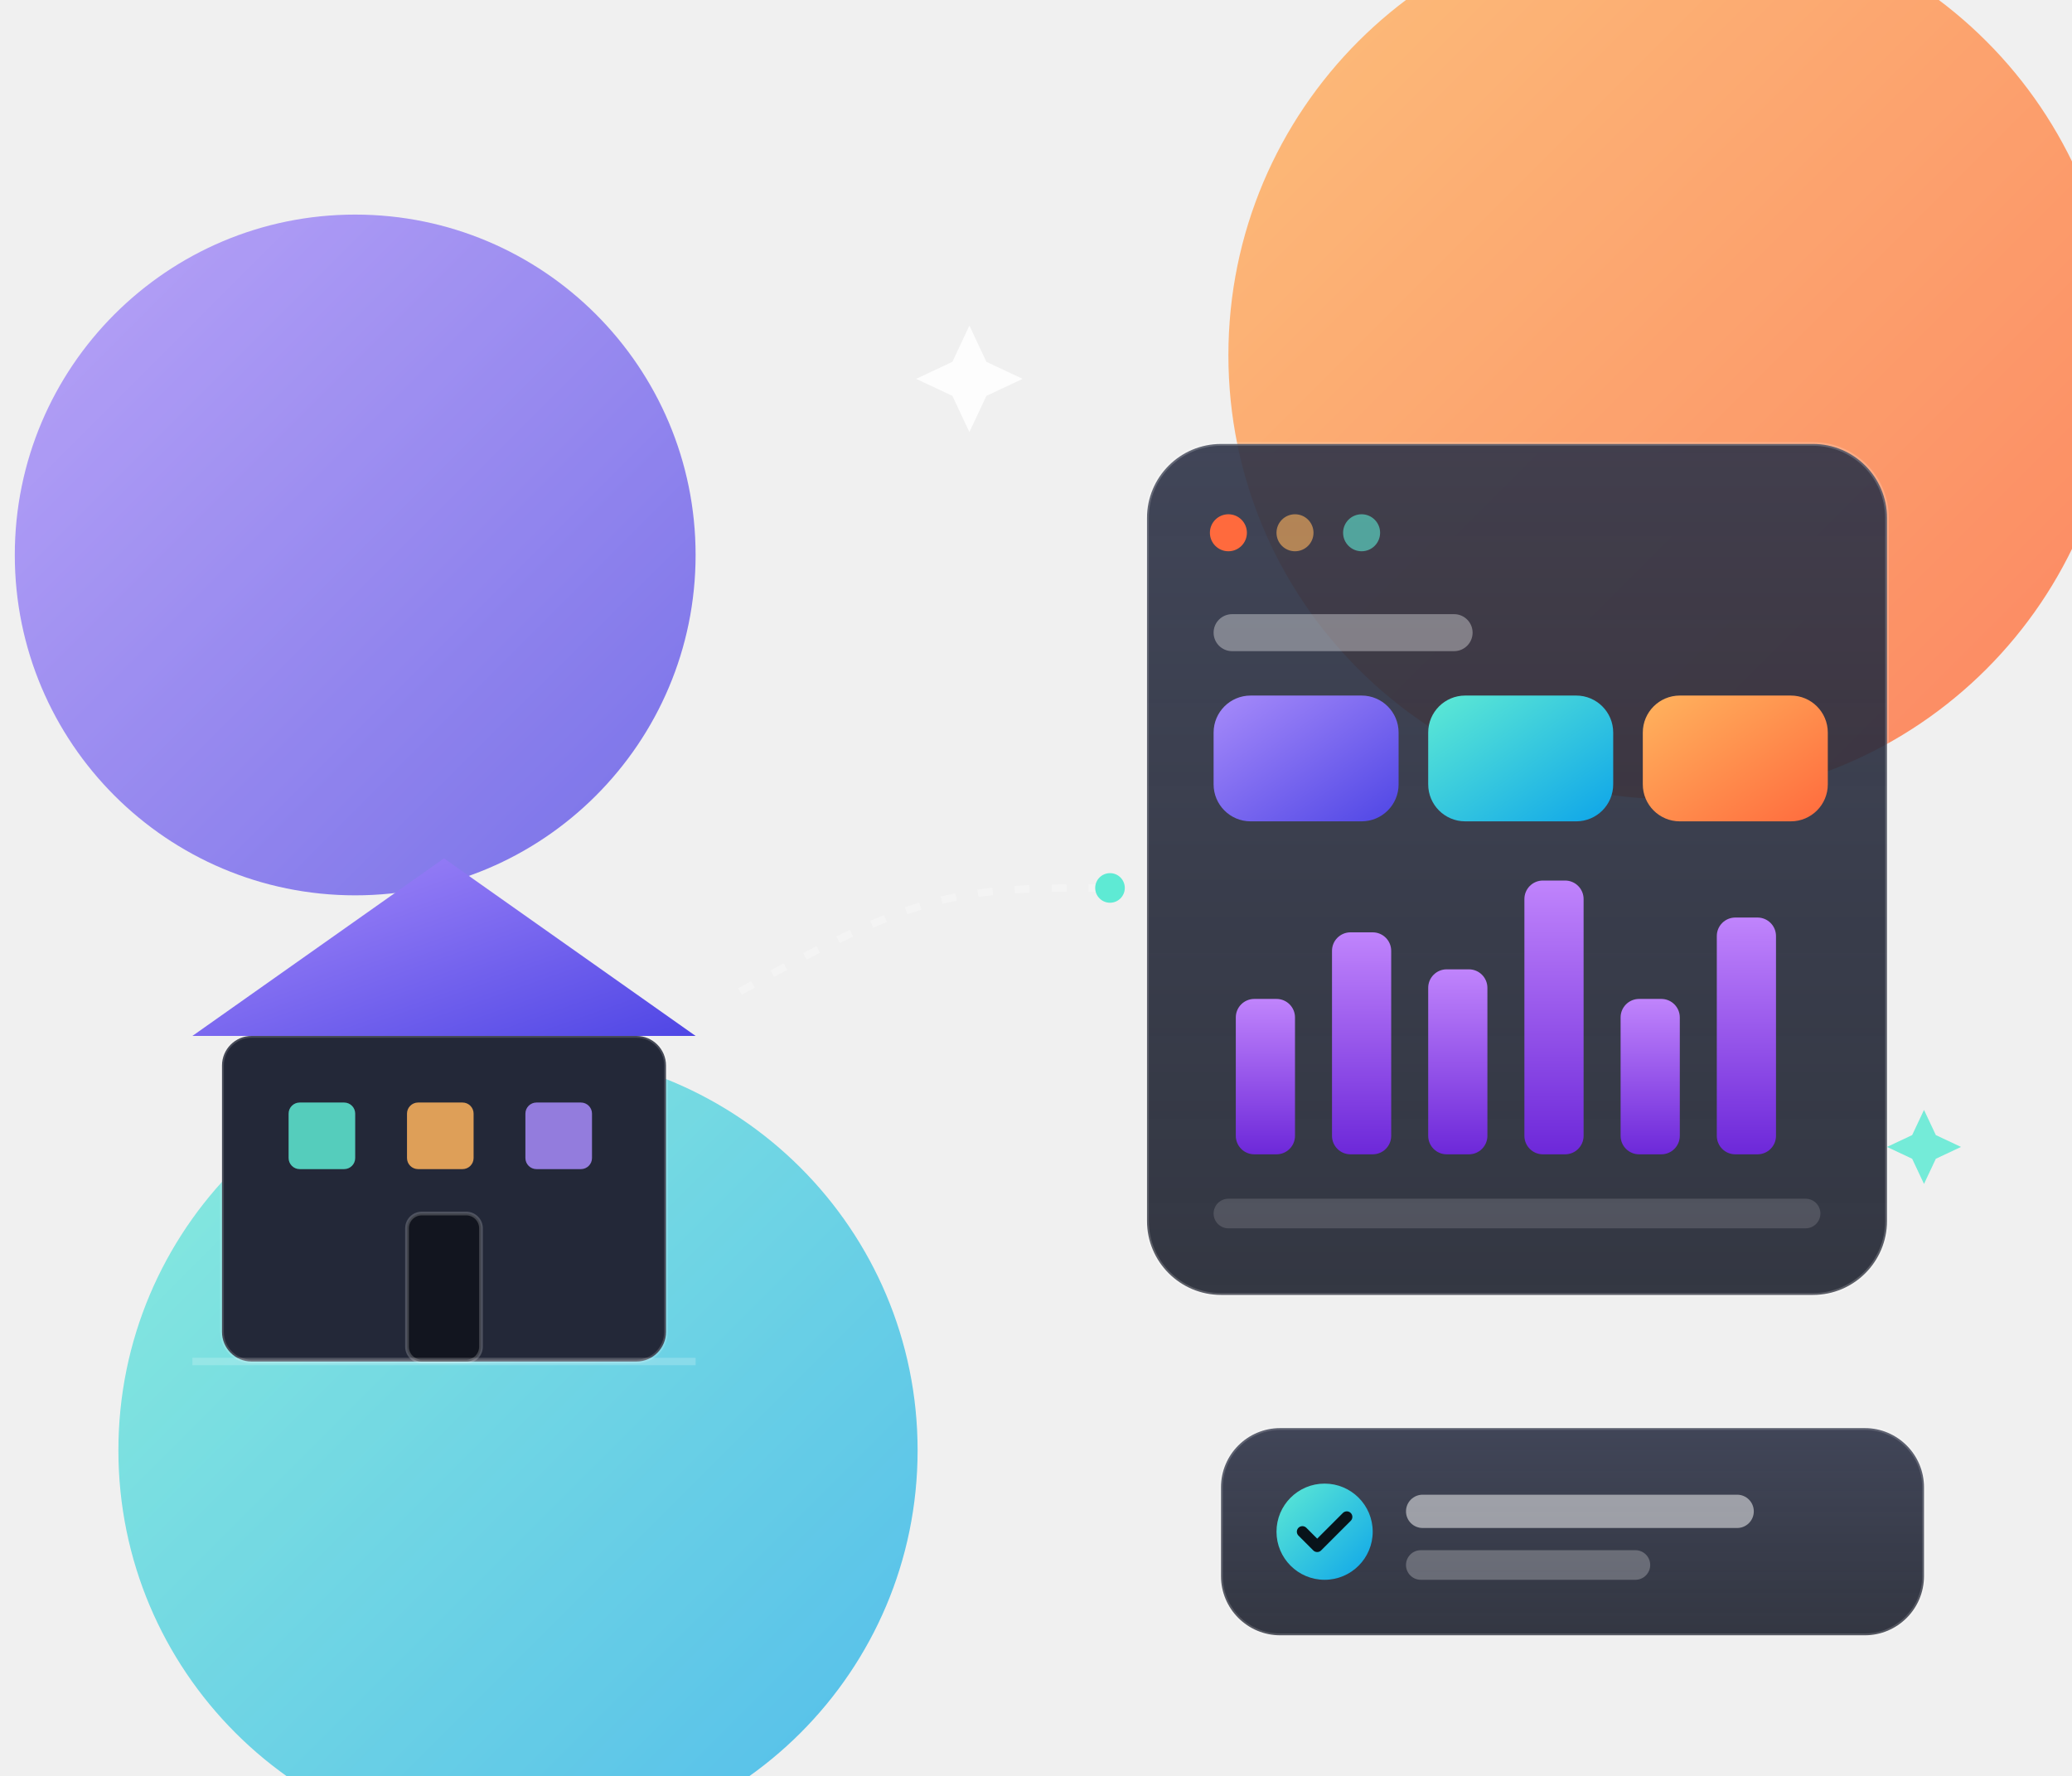
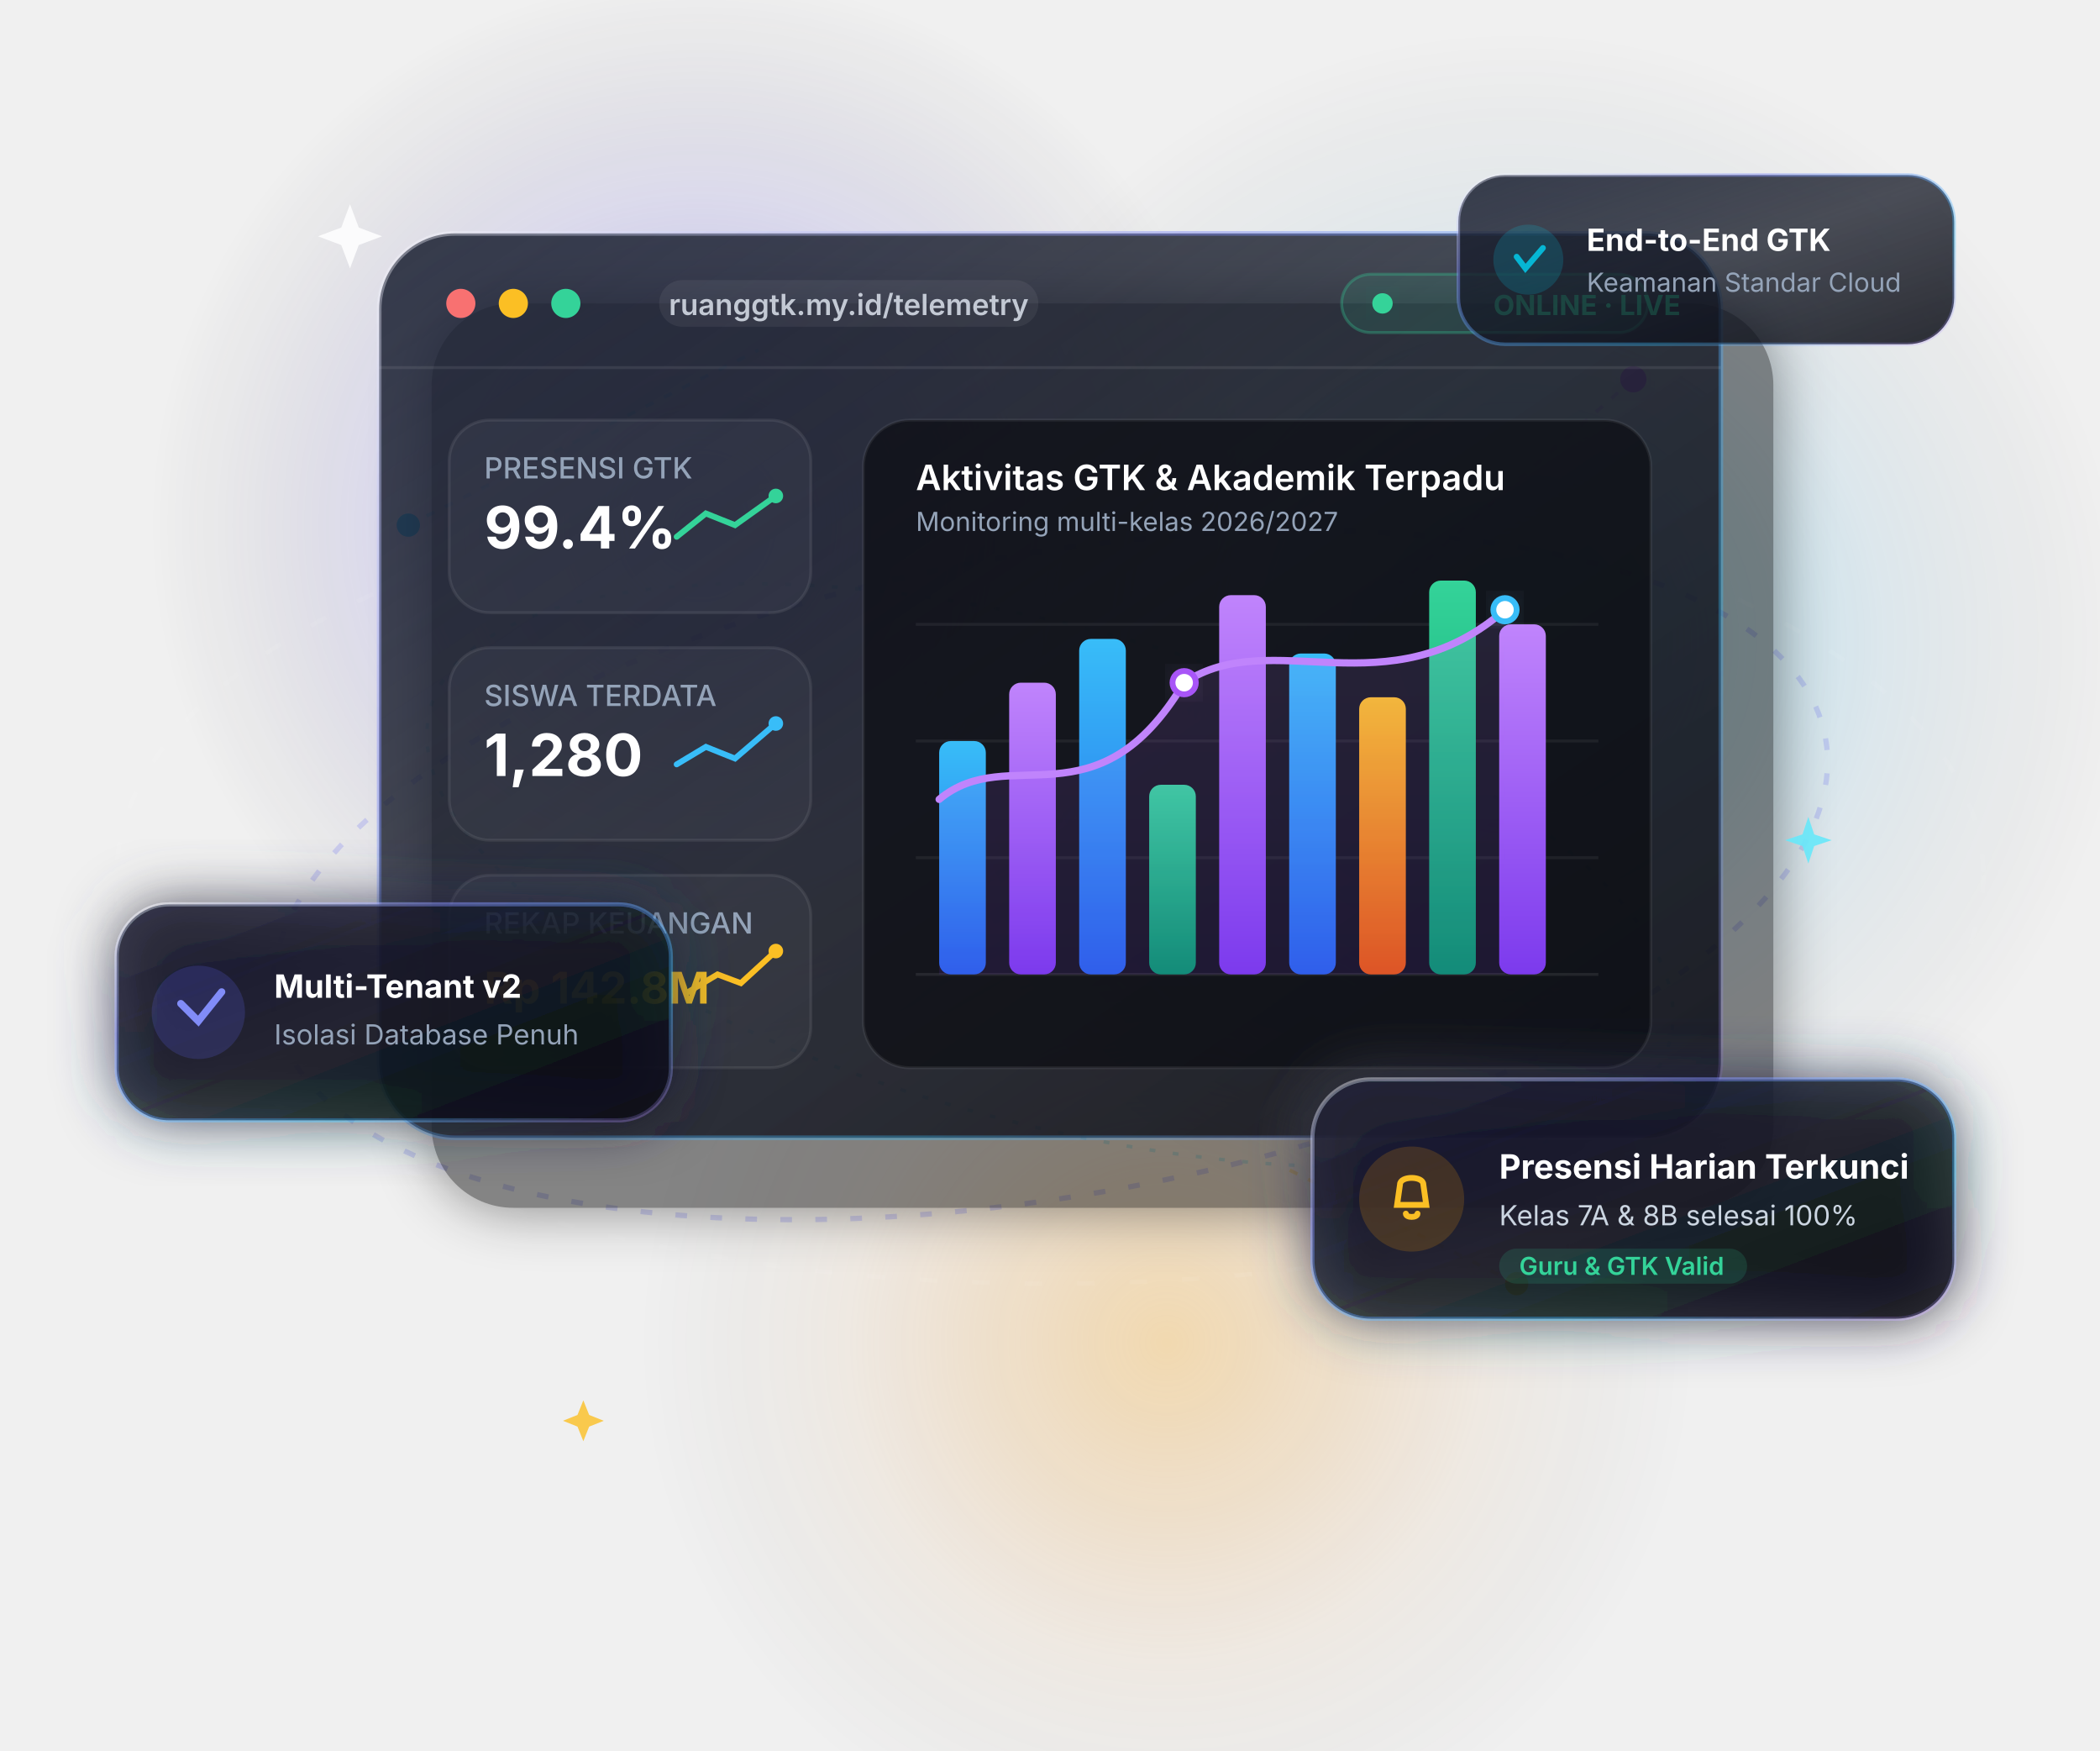
- <svg xmlns="http://www.w3.org/2000/svg" viewBox="0 0 560 480" width="560" height="480" role="img" aria-label="Ilustrasi dashboard Ruang GTK">
+ <svg xmlns="http://www.w3.org/2000/svg" viewBox="0 0 720 600" width="720" height="600" role="img" aria-label="Ruang GTK Vertex Futuristic Dashboard Command Center">
  <defs>
-     <linearGradient id="h-orb-o" x1="0" y1="0" x2="1" y2="1">
-       <stop offset="0" stop-color="#ffb45e" />
-       <stop offset="1" stop-color="#ff6a3d" />
+     <radialGradient id="hero-aura-indigo" cx="50%" cy="50%" r="50%">
+       <stop offset="0%" stop-color="#6366f1" stop-opacity="0.38" />
+       <stop offset="60%" stop-color="#4338ca" stop-opacity="0.12" />
+       <stop offset="100%" stop-color="#090a10" stop-opacity="0" />
+     </radialGradient>
+     <radialGradient id="hero-aura-cyan" cx="50%" cy="50%" r="50%">
+       <stop offset="0%" stop-color="#06b6d4" stop-opacity="0.32" />
+       <stop offset="60%" stop-color="#0284c7" stop-opacity="0.08" />
+       <stop offset="100%" stop-color="#090a10" stop-opacity="0" />
+     </radialGradient>
+     <radialGradient id="hero-aura-amber" cx="50%" cy="50%" r="50%">
+       <stop offset="0%" stop-color="#f59e0b" stop-opacity="0.28" />
+       <stop offset="60%" stop-color="#d97706" stop-opacity="0.06" />
+       <stop offset="100%" stop-color="#090a10" stop-opacity="0" />
+     </radialGradient>
+     <linearGradient id="vtx-glass-pane" x1="0%" y1="0%" x2="100%" y2="100%">
+       <stop offset="0%" stop-color="#1e2436" stop-opacity="0.88" />
+       <stop offset="50%" stop-color="#131724" stop-opacity="0.75" />
+       <stop offset="100%" stop-color="#0a0c14" stop-opacity="0.85" />
    </linearGradient>
-     <linearGradient id="h-orb-v" x1="0" y1="0" x2="1" y2="1">
-       <stop offset="0" stop-color="#a78bfa" />
-       <stop offset="1" stop-color="#4f46e5" />
+     <linearGradient id="vtx-glass-border" x1="0%" y1="0%" x2="100%" y2="100%">
+       <stop offset="0%" stop-color="#ffffff" stop-opacity="0.35" />
+       <stop offset="30%" stop-color="#818cf8" stop-opacity="0.45" />
+       <stop offset="70%" stop-color="#38bdf8" stop-opacity="0.35" />
+       <stop offset="100%" stop-color="#c084fc" stop-opacity="0.2" />
    </linearGradient>
-     <linearGradient id="h-orb-t" x1="0" y1="0" x2="1" y2="1">
-       <stop offset="0" stop-color="#5eead4" />
-       <stop offset="1" stop-color="#0ea5e9" />
+     <linearGradient id="bar-grad-1" x1="0%" y1="0%" x2="0%" y2="100%">
+       <stop offset="0%" stop-color="#38bdf8" />
+       <stop offset="100%" stop-color="#2563eb" />
    </linearGradient>
-     <linearGradient id="h-glass" x1="0" y1="0" x2="0" y2="1">
-       <stop offset="0" stop-color="#31364a" stop-opacity=".92" />
-       <stop offset="1" stop-color="#1a1e2b" stop-opacity=".88" />
+     <linearGradient id="bar-grad-2" x1="0%" y1="0%" x2="0%" y2="100%">
+       <stop offset="0%" stop-color="#c084fc" />
+       <stop offset="100%" stop-color="#7c3aed" />
    </linearGradient>
-     <linearGradient id="h-bar" x1="0" y1="0" x2="0" y2="1">
-       <stop offset="0" stop-color="#c084fc" />
-       <stop offset="1" stop-color="#6d28d9" />
+     <linearGradient id="bar-grad-3" x1="0%" y1="0%" x2="0%" y2="100%">
+       <stop offset="0%" stop-color="#34d399" />
+       <stop offset="100%" stop-color="#059669" />
    </linearGradient>
+     <linearGradient id="bar-grad-4" x1="0%" y1="0%" x2="0%" y2="100%">
+       <stop offset="0%" stop-color="#fbbf24" />
+       <stop offset="100%" stop-color="#ea580c" />
+     </linearGradient>
+     <filter id="vtx-hero-glow" x="-30%" y="-30%" width="160%" height="160%">
+       <feGaussianBlur stdDeviation="10" result="b1" />
+       <feComposite in="SourceGraphic" in2="b1" operator="over" />
+     </filter>
  </defs>
-   <circle cx="452" cy="96" r="120" fill="url(#h-orb-o)" opacity=".8" />
-   <circle cx="96" cy="150" r="92" fill="url(#h-orb-v)" opacity=".75" />
-   <circle cx="140" cy="392" r="108" fill="url(#h-orb-t)" opacity=".7" />
-   <g transform="translate(60 210)">
-     <rect x="0" y="70" width="120" height="88" rx="8" fill="#232838" stroke="rgba(255,255,255,.16)" />
-     <path d="M-8 70 L60 22 L128 70 Z" fill="url(#h-orb-v)" />
-     <rect x="18" y="88" width="18" height="18" rx="3" fill="#5eead4" opacity=".85" />
-     <rect x="50" y="88" width="18" height="18" rx="3" fill="#ffb45e" opacity=".85" />
-     <rect x="82" y="88" width="18" height="18" rx="3" fill="#a78bfa" opacity=".85" />
-     <rect x="50" y="118" width="20" height="40" rx="4" fill="#12151f" stroke="rgba(255,255,255,.2)" />
-     <line x1="-8" y1="158" x2="128" y2="158" stroke="rgba(255,255,255,.2)" stroke-width="2" />
+   <circle cx="240" cy="180" r="190" fill="url(#hero-aura-indigo)" />
+   <circle cx="520" cy="220" r="210" fill="url(#hero-aura-cyan)" />
+   <circle cx="400" cy="460" r="180" fill="url(#hero-aura-amber)" />
+   <ellipse cx="360" cy="300" rx="320" ry="140" fill="none" stroke="rgba(255,255,255,0.06)" stroke-width="1.5" stroke-dasharray="6 12" />
+   <ellipse cx="360" cy="300" rx="270" ry="110" fill="none" stroke="rgba(99,102,241,0.22)" stroke-width="1.8" stroke-dasharray="4 8" transform="rotate(-10 360 300)" />
+   <ellipse cx="360" cy="300" rx="220" ry="85" fill="none" stroke="rgba(6,182,212,0.18)" stroke-width="1.2" stroke-dasharray="2 6" transform="rotate(15 360 300)" />
+   <line x1="140" y1="180" x2="260" y2="120" stroke="rgba(56,189,248,0.3)" stroke-width="1.2" stroke-dasharray="3 4" />
+   <circle cx="140" cy="180" r="4" fill="#38bdf8" filter="url(#vtx-hero-glow)" />
+   <line x1="560" y1="130" x2="480" y2="200" stroke="rgba(192,132,252,0.35)" stroke-width="1.2" stroke-dasharray="3 4" />
+   <circle cx="560" cy="130" r="4.5" fill="#c084fc" filter="url(#vtx-hero-glow)" />
+   <line x1="520" y1="440" x2="440" y2="400" stroke="rgba(251,191,36,0.35)" stroke-width="1.2" stroke-dasharray="3 4" />
+   <circle cx="520" cy="440" r="4" fill="#fbbf24" filter="url(#vtx-hero-glow)" />
+   <g transform="translate(130, 80)">
+     <rect x="18" y="24" width="460" height="310" rx="28" fill="#000000" opacity="0.45" filter="url(#vtx-hero-glow)" />
+     <rect x="0" y="0" width="460" height="310" rx="26" fill="url(#vtx-glass-pane)" stroke="url(#vtx-glass-border)" stroke-width="1.6" />
+     <circle cx="28" cy="24" r="5" fill="#f87171" />
+     <circle cx="46" cy="24" r="5" fill="#fbbf24" />
+     <circle cx="64" cy="24" r="5" fill="#34d399" />
+     <rect x="96" y="16" width="130" height="16" rx="8" fill="rgba(255,255,255,0.06)" />
+     <text x="161" y="28" fill="#c3c9d4" font-family="Inter, sans-serif" font-size="10" font-weight="600" text-anchor="middle">ruanggtk.my.id/telemetry</text>
+     <rect x="330" y="14" width="105" height="20" rx="10" fill="rgba(52,211,153,0.12)" stroke="rgba(52,211,153,0.3)" stroke-width="1" />
+     <circle cx="344" cy="24" r="3.5" fill="#34d399" filter="url(#vtx-hero-glow)" />
+     <text x="382" y="28" fill="#34d399" font-family="Inter, sans-serif" font-size="9.5" font-weight="700">ONLINE · LIVE</text>
+     <line x1="0" y1="46" x2="460" y2="46" stroke="rgba(255,255,255,0.08)" stroke-width="1" />
+     <g transform="translate(24, 64)">
+       <rect x="0" y="0" width="124" height="66" rx="14" fill="rgba(255,255,255,0.04)" stroke="rgba(255,255,255,0.08)" stroke-width="1" />
+       <text x="12" y="20" fill="#94a3b8" font-family="Inter, sans-serif" font-size="10" font-weight="500">PRESENSI GTK</text>
+       <text x="12" y="44" fill="#ffffff" font-family="Inter, sans-serif" font-size="20" font-weight="700">99.4%</text>
+       <path d="M78 40 L88 32 L98 36 L112 26" stroke="#34d399" stroke-width="2" fill="none" stroke-linecap="round" />
+       <circle cx="112" cy="26" r="2.5" fill="#34d399" />
+       <rect x="0" y="78" width="124" height="66" rx="14" fill="rgba(255,255,255,0.04)" stroke="rgba(255,255,255,0.08)" stroke-width="1" />
+       <text x="12" y="98" fill="#94a3b8" font-family="Inter, sans-serif" font-size="10" font-weight="500">SISWA TERDATA</text>
+       <text x="12" y="122" fill="#ffffff" font-family="Inter, sans-serif" font-size="20" font-weight="700">1,280</text>
+       <path d="M78 118 L88 112 L98 116 L112 104" stroke="#38bdf8" stroke-width="2" fill="none" stroke-linecap="round" />
+       <circle cx="112" cy="104" r="2.5" fill="#38bdf8" />
+       <rect x="0" y="156" width="124" height="66" rx="14" fill="rgba(255,255,255,0.04)" stroke="rgba(255,255,255,0.08)" stroke-width="1" />
+       <text x="12" y="176" fill="#94a3b8" font-family="Inter, sans-serif" font-size="10" font-weight="500">REKAP KEUANGAN</text>
+       <text x="12" y="200" fill="#fbbf24" font-family="Inter, sans-serif" font-size="15" font-weight="700">Rp 142.8M</text>
+       <path d="M82 196 L92 190 L100 193 L112 182" stroke="#fbbf24" stroke-width="2" fill="none" stroke-linecap="round" />
+       <circle cx="112" cy="182" r="2.5" fill="#fbbf24" />
+     </g>
+     <g transform="translate(166, 64)">
+       <rect x="0" y="0" width="270" height="222" rx="16" fill="rgba(10,12,18,0.7)" stroke="rgba(255,255,255,0.07)" stroke-width="1" />
+       <text x="18" y="24" fill="#ffffff" font-family="Inter, sans-serif" font-size="12" font-weight="600">Aktivitas GTK &amp; Akademik Terpadu</text>
+       <text x="18" y="38" fill="#94a3b8" font-family="Inter, sans-serif" font-size="9">Monitoring multi-kelas 2026/2027</text>
+       <line x1="18" y1="70" x2="252" y2="70" stroke="rgba(255,255,255,0.06)" stroke-width="1" />
+       <line x1="18" y1="110" x2="252" y2="110" stroke="rgba(255,255,255,0.06)" stroke-width="1" />
+       <line x1="18" y1="150" x2="252" y2="150" stroke="rgba(255,255,255,0.06)" stroke-width="1" />
+       <line x1="18" y1="190" x2="252" y2="190" stroke="rgba(255,255,255,0.08)" stroke-width="1" />
+       <g transform="translate(26, 0)">
+         <rect x="0" y="110" width="16" height="80" rx="4" fill="url(#bar-grad-1)" />
+         <rect x="24" y="90" width="16" height="100" rx="4" fill="url(#bar-grad-2)" />
+         <rect x="48" y="75" width="16" height="115" rx="4" fill="url(#bar-grad-1)" />
+         <rect x="72" y="125" width="16" height="65" rx="4" fill="url(#bar-grad-3)" />
+         <rect x="96" y="60" width="16" height="130" rx="4" fill="url(#bar-grad-2)" />
+         <rect x="120" y="80" width="16" height="110" rx="4" fill="url(#bar-grad-1)" />
+         <rect x="144" y="95" width="16" height="95" rx="4" fill="url(#bar-grad-4)" />
+         <rect x="168" y="55" width="16" height="135" rx="4" fill="url(#bar-grad-3)" />
+         <rect x="192" y="70" width="16" height="120" rx="4" fill="url(#bar-grad-2)" />
+       </g>
+       <path d="M26 130 C 50 110, 80 140, 110 90 C 140 70, 180 100, 220 65 L 220 190 L 26 190 Z" fill="url(#bar-grad-2)" opacity="0.12" />
+       <path d="M26 130 C 50 110, 80 140, 110 90 C 140 70, 180 100, 220 65" stroke="#c084fc" stroke-width="2.5" fill="none" stroke-linecap="round" />
+       <circle cx="110" cy="90" r="4" fill="#ffffff" stroke="#a855f7" stroke-width="2" filter="url(#vtx-hero-glow)" />
+       <circle cx="220" cy="65" r="4" fill="#ffffff" stroke="#38bdf8" stroke-width="2" filter="url(#vtx-hero-glow)" />
+     </g>
  </g>
-   <path d="M200 268 C 250 240, 260 240, 300 240" stroke="rgba(255,255,255,.3)" stroke-width="2" stroke-dasharray="4 6" fill="none" />
-   <circle cx="300" cy="240" r="4" fill="#5eead4" />
-   <g transform="translate(310 120)">
-     <rect x="0" y="0" width="200" height="230" rx="20" fill="url(#h-glass)" stroke="rgba(255,255,255,.18)" />
-     <circle cx="22" cy="24" r="5" fill="#ff6a3d" />
-     <circle cx="40" cy="24" r="5" fill="#ffb45e" opacity=".6" />
-     <circle cx="58" cy="24" r="5" fill="#5eead4" opacity=".6" />
-     <rect x="18" y="46" width="70" height="10" rx="5" fill="rgba(255,255,255,.35)" />
-     <rect x="18" y="68" width="50" height="34" rx="10" fill="url(#h-orb-v)" />
-     <rect x="76" y="68" width="50" height="34" rx="10" fill="url(#h-orb-t)" />
-     <rect x="134" y="68" width="50" height="34" rx="10" fill="url(#h-orb-o)" />
-     <g>
-       <rect x="24" y="150" width="16" height="42" rx="5" fill="url(#h-bar)" />
-       <rect x="50" y="132" width="16" height="60" rx="5" fill="url(#h-bar)" />
-       <rect x="76" y="142" width="16" height="50" rx="5" fill="url(#h-bar)" />
-       <rect x="102" y="118" width="16" height="74" rx="5" fill="url(#h-bar)" />
-       <rect x="128" y="150" width="16" height="42" rx="5" fill="url(#h-bar)" />
-       <rect x="154" y="128" width="16" height="64" rx="5" fill="url(#h-bar)" />
-     </g>
-     <rect x="18" y="204" width="164" height="8" rx="4" fill="rgba(255,255,255,.14)" />
+   <g transform="translate(40, 310)">
+     <rect x="0" y="0" width="190" height="74" rx="18" fill="url(#vtx-glass-pane)" stroke="url(#vtx-glass-border)" stroke-width="1.4" filter="url(#vtx-hero-glow)" />
+     <circle cx="28" cy="37" r="16" fill="rgba(99,102,241,0.2)" />
+     <path d="M22 34 L28 40 L36 30" stroke="#818cf8" stroke-width="2.5" fill="none" stroke-linecap="round" />
+     <text x="54" y="32" fill="#ffffff" font-family="Inter, sans-serif" font-size="11" font-weight="700">Multi-Tenant v2</text>
+     <text x="54" y="48" fill="#94a3b8" font-family="Inter, sans-serif" font-size="9.5">Isolasi Database Penuh</text>
  </g>
-   <g transform="translate(330 386)">
-     <rect x="0" y="0" width="190" height="56" rx="16" fill="url(#h-glass)" stroke="rgba(255,255,255,.16)" />
-     <circle cx="28" cy="28" r="13" fill="url(#h-orb-t)" />
-     <path d="M22 28 l4 4 8-8" stroke="#08131a" stroke-width="3" fill="none" stroke-linecap="round" stroke-linejoin="round" />
-     <rect x="50" y="18" width="94" height="9" rx="4.5" fill="rgba(255,255,255,.5)" />
-     <rect x="50" y="33" width="66" height="8" rx="4" fill="rgba(255,255,255,.25)" />
+   <g transform="translate(450, 370)">
+     <rect x="0" y="0" width="220" height="82" rx="20" fill="url(#vtx-glass-pane)" stroke="url(#vtx-glass-border)" stroke-width="1.4" filter="url(#vtx-hero-glow)" />
+     <circle cx="34" cy="41" r="18" fill="rgba(245,158,11,0.18)" />
+     <path d="M30 36 C30 33, 38 33, 38 36 L39 43 L29 43 Z M32 46 C32 47.5, 36 47.5, 36 46" stroke="#fbbf24" stroke-width="2" fill="none" stroke-linecap="round" />
+     <text x="64" y="34" fill="#ffffff" font-family="Inter, sans-serif" font-size="11.5" font-weight="700">Presensi Harian Terkunci</text>
+     <text x="64" y="50" fill="#cbd5e1" font-family="Inter, sans-serif" font-size="9.5">Kelas 7A &amp; 8B selesai 100%</text>
+     <rect x="64" y="58" width="85" height="12" rx="6" fill="rgba(52,211,153,0.15)" />
+     <text x="106" y="67" fill="#34d399" font-family="Inter, sans-serif" font-size="8.5" font-weight="600" text-anchor="middle">Guru &amp; GTK Valid</text>
  </g>
-   <path d="M262 88 l4.6 9.8 9.8 4.6 -9.8 4.6 -4.6 9.8 -4.6 -9.8 -9.8 -4.6 9.8 -4.6 Z" fill="rgba(255,255,255,.85)" />
-   <path d="M520 300 l3.2 6.8 6.8 3.2 -6.8 3.2 -3.2 6.8 -3.2 -6.8 -6.8 -3.2 6.8 -3.2 Z" fill="rgba(94,234,212,.85)" />
+   <g transform="translate(500, 60)">
+     <rect x="0" y="0" width="170" height="58" rx="16" fill="url(#vtx-glass-pane)" stroke="url(#vtx-glass-border)" stroke-width="1.2" />
+     <circle cx="24" cy="29" r="12" fill="rgba(6,182,212,0.2)" />
+     <path d="M20 28 L23 32 L29 25" stroke="#06b6d4" stroke-width="2" fill="none" stroke-linecap="round" />
+     <text x="44" y="26" fill="#ffffff" font-family="Inter, sans-serif" font-size="10.5" font-weight="700">End-to-End GTK</text>
+     <text x="44" y="40" fill="#94a3b8" font-family="Inter, sans-serif" font-size="9">Keamanan Standar Cloud</text>
+   </g>
+   <path d="M120 70 L123 78 L131 81 L123 84 L120 92 L117 84 L109 81 L117 78 Z" fill="#ffffff" opacity="0.85" />
+   <path d="M620 280 L622 286 L628 288 L622 290 L620 296 L618 290 L612 288 L618 286 Z" fill="#67e8f9" opacity="0.9" />
+   <path d="M200 480 L202 485 L207 487 L202 489 L200 494 L198 489 L193 487 L198 485 Z" fill="#fbbf24" opacity="0.8" />
</svg>
